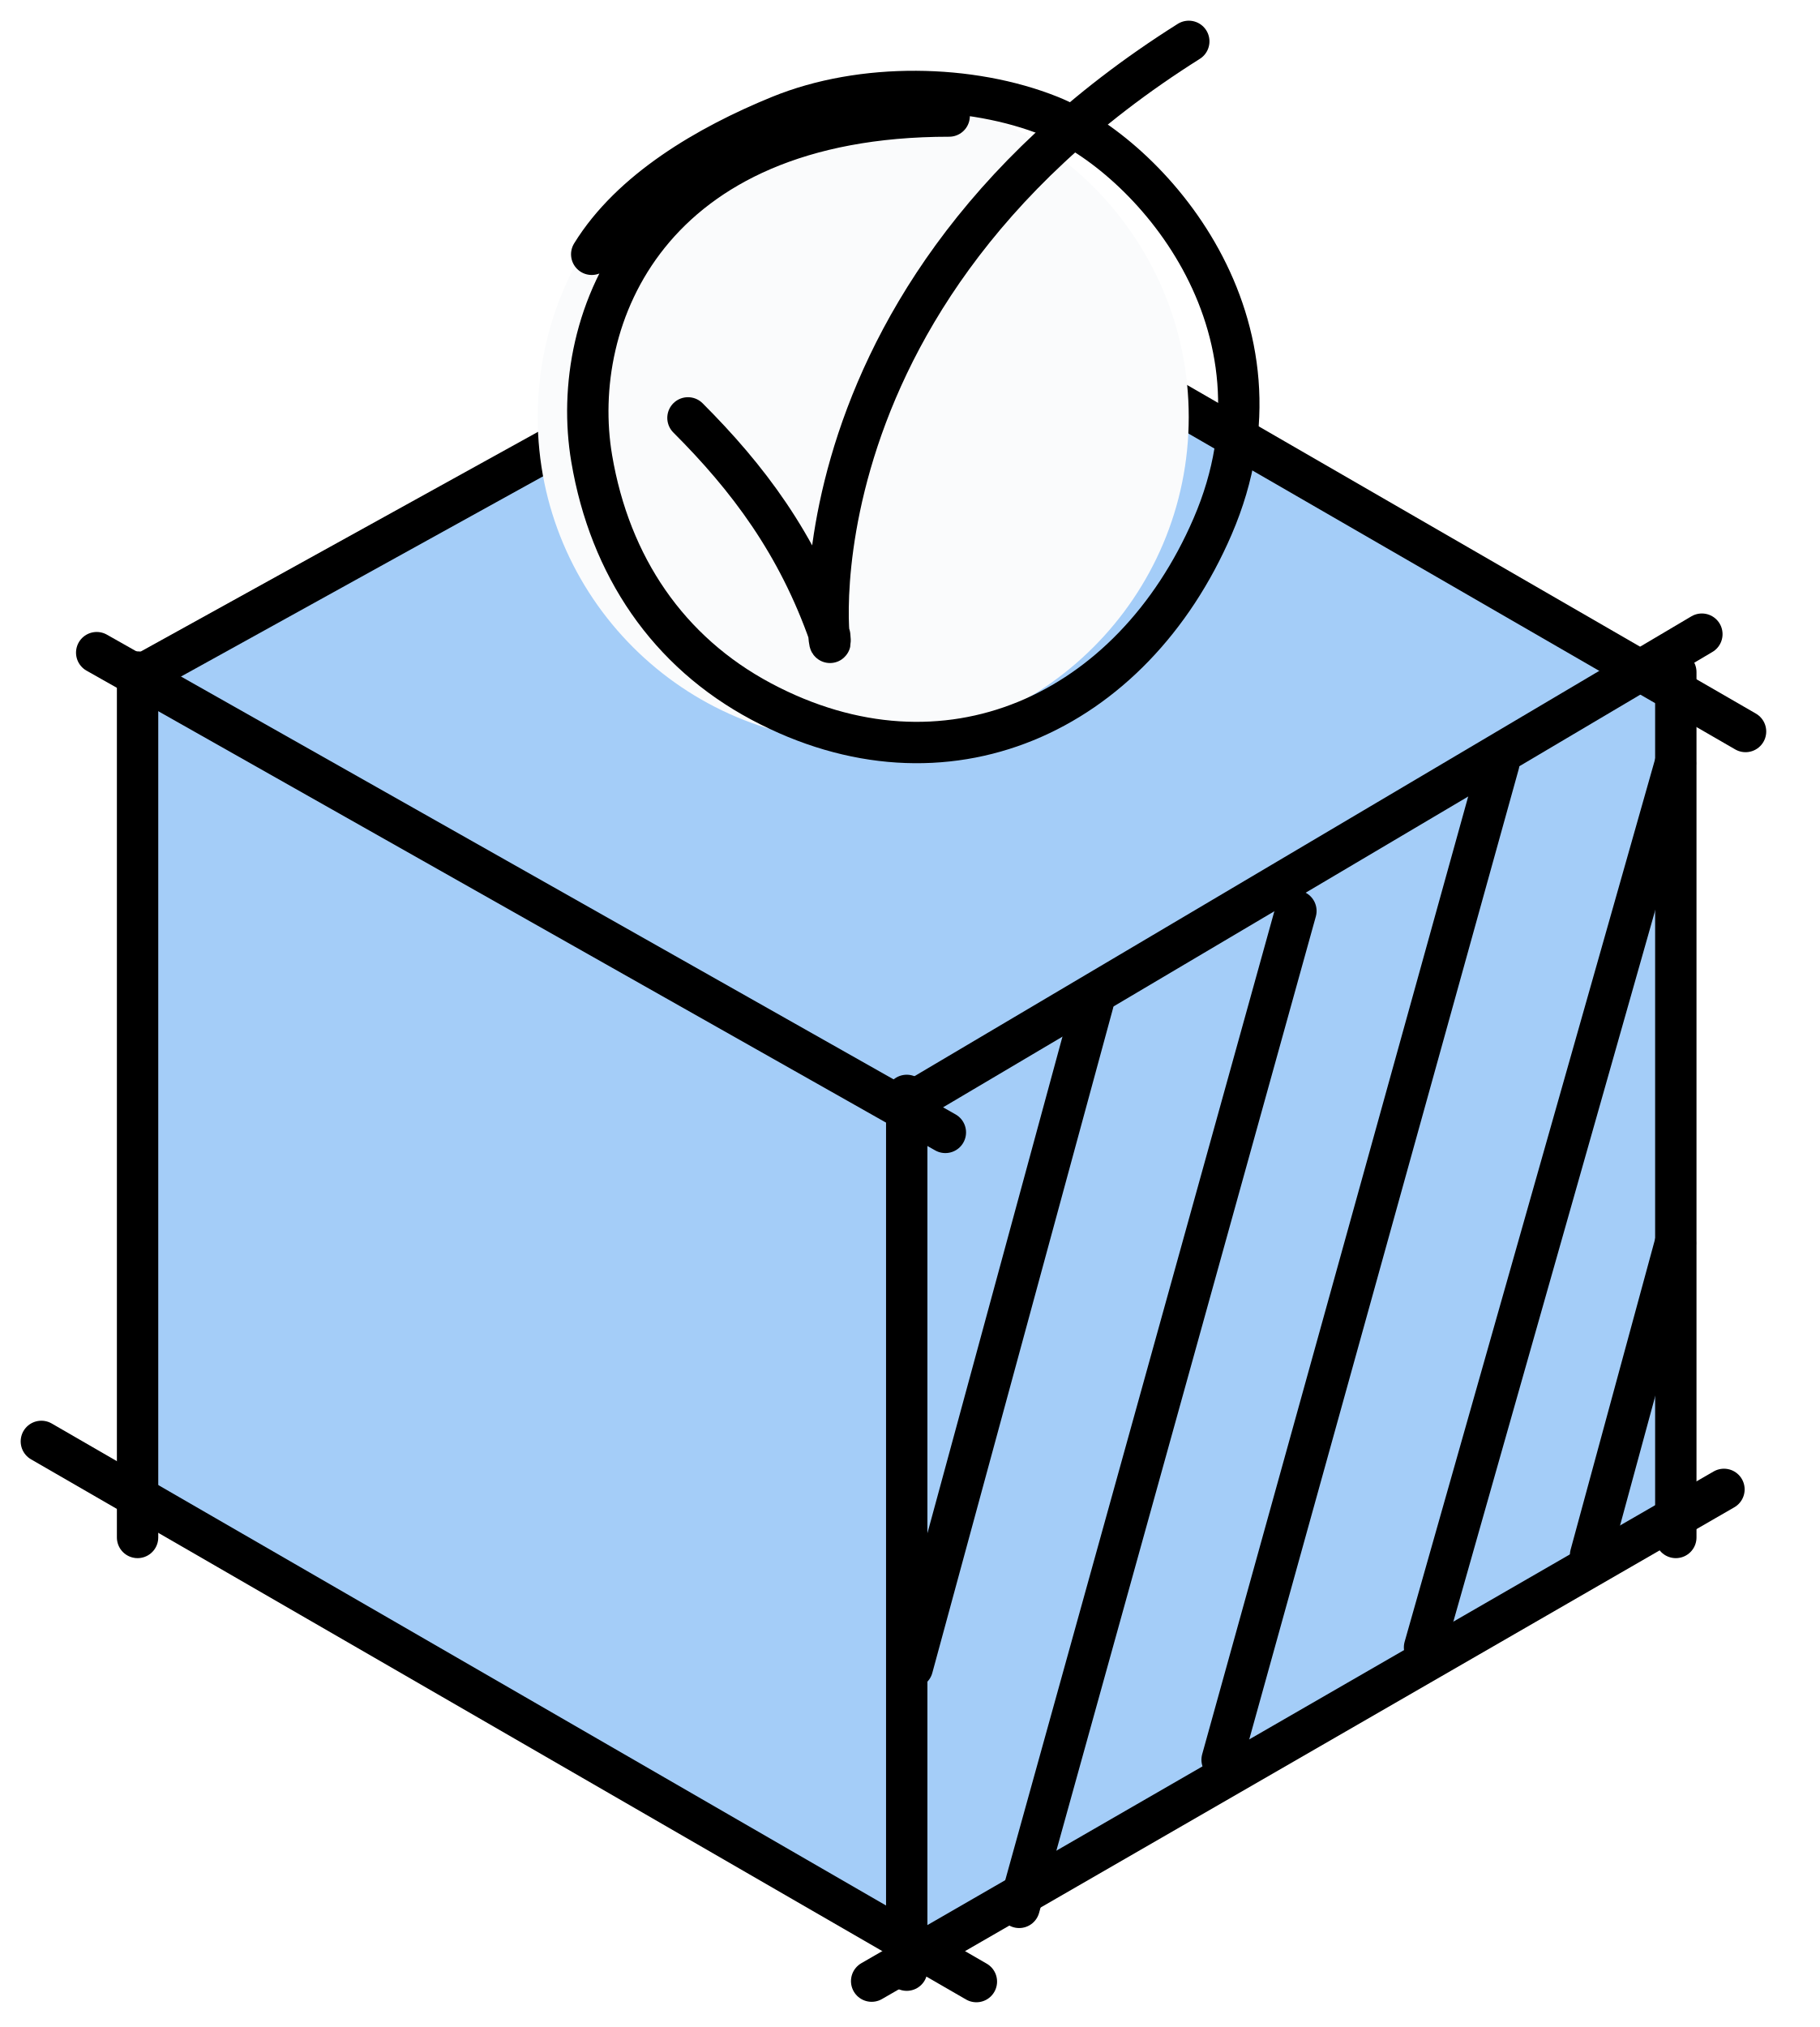
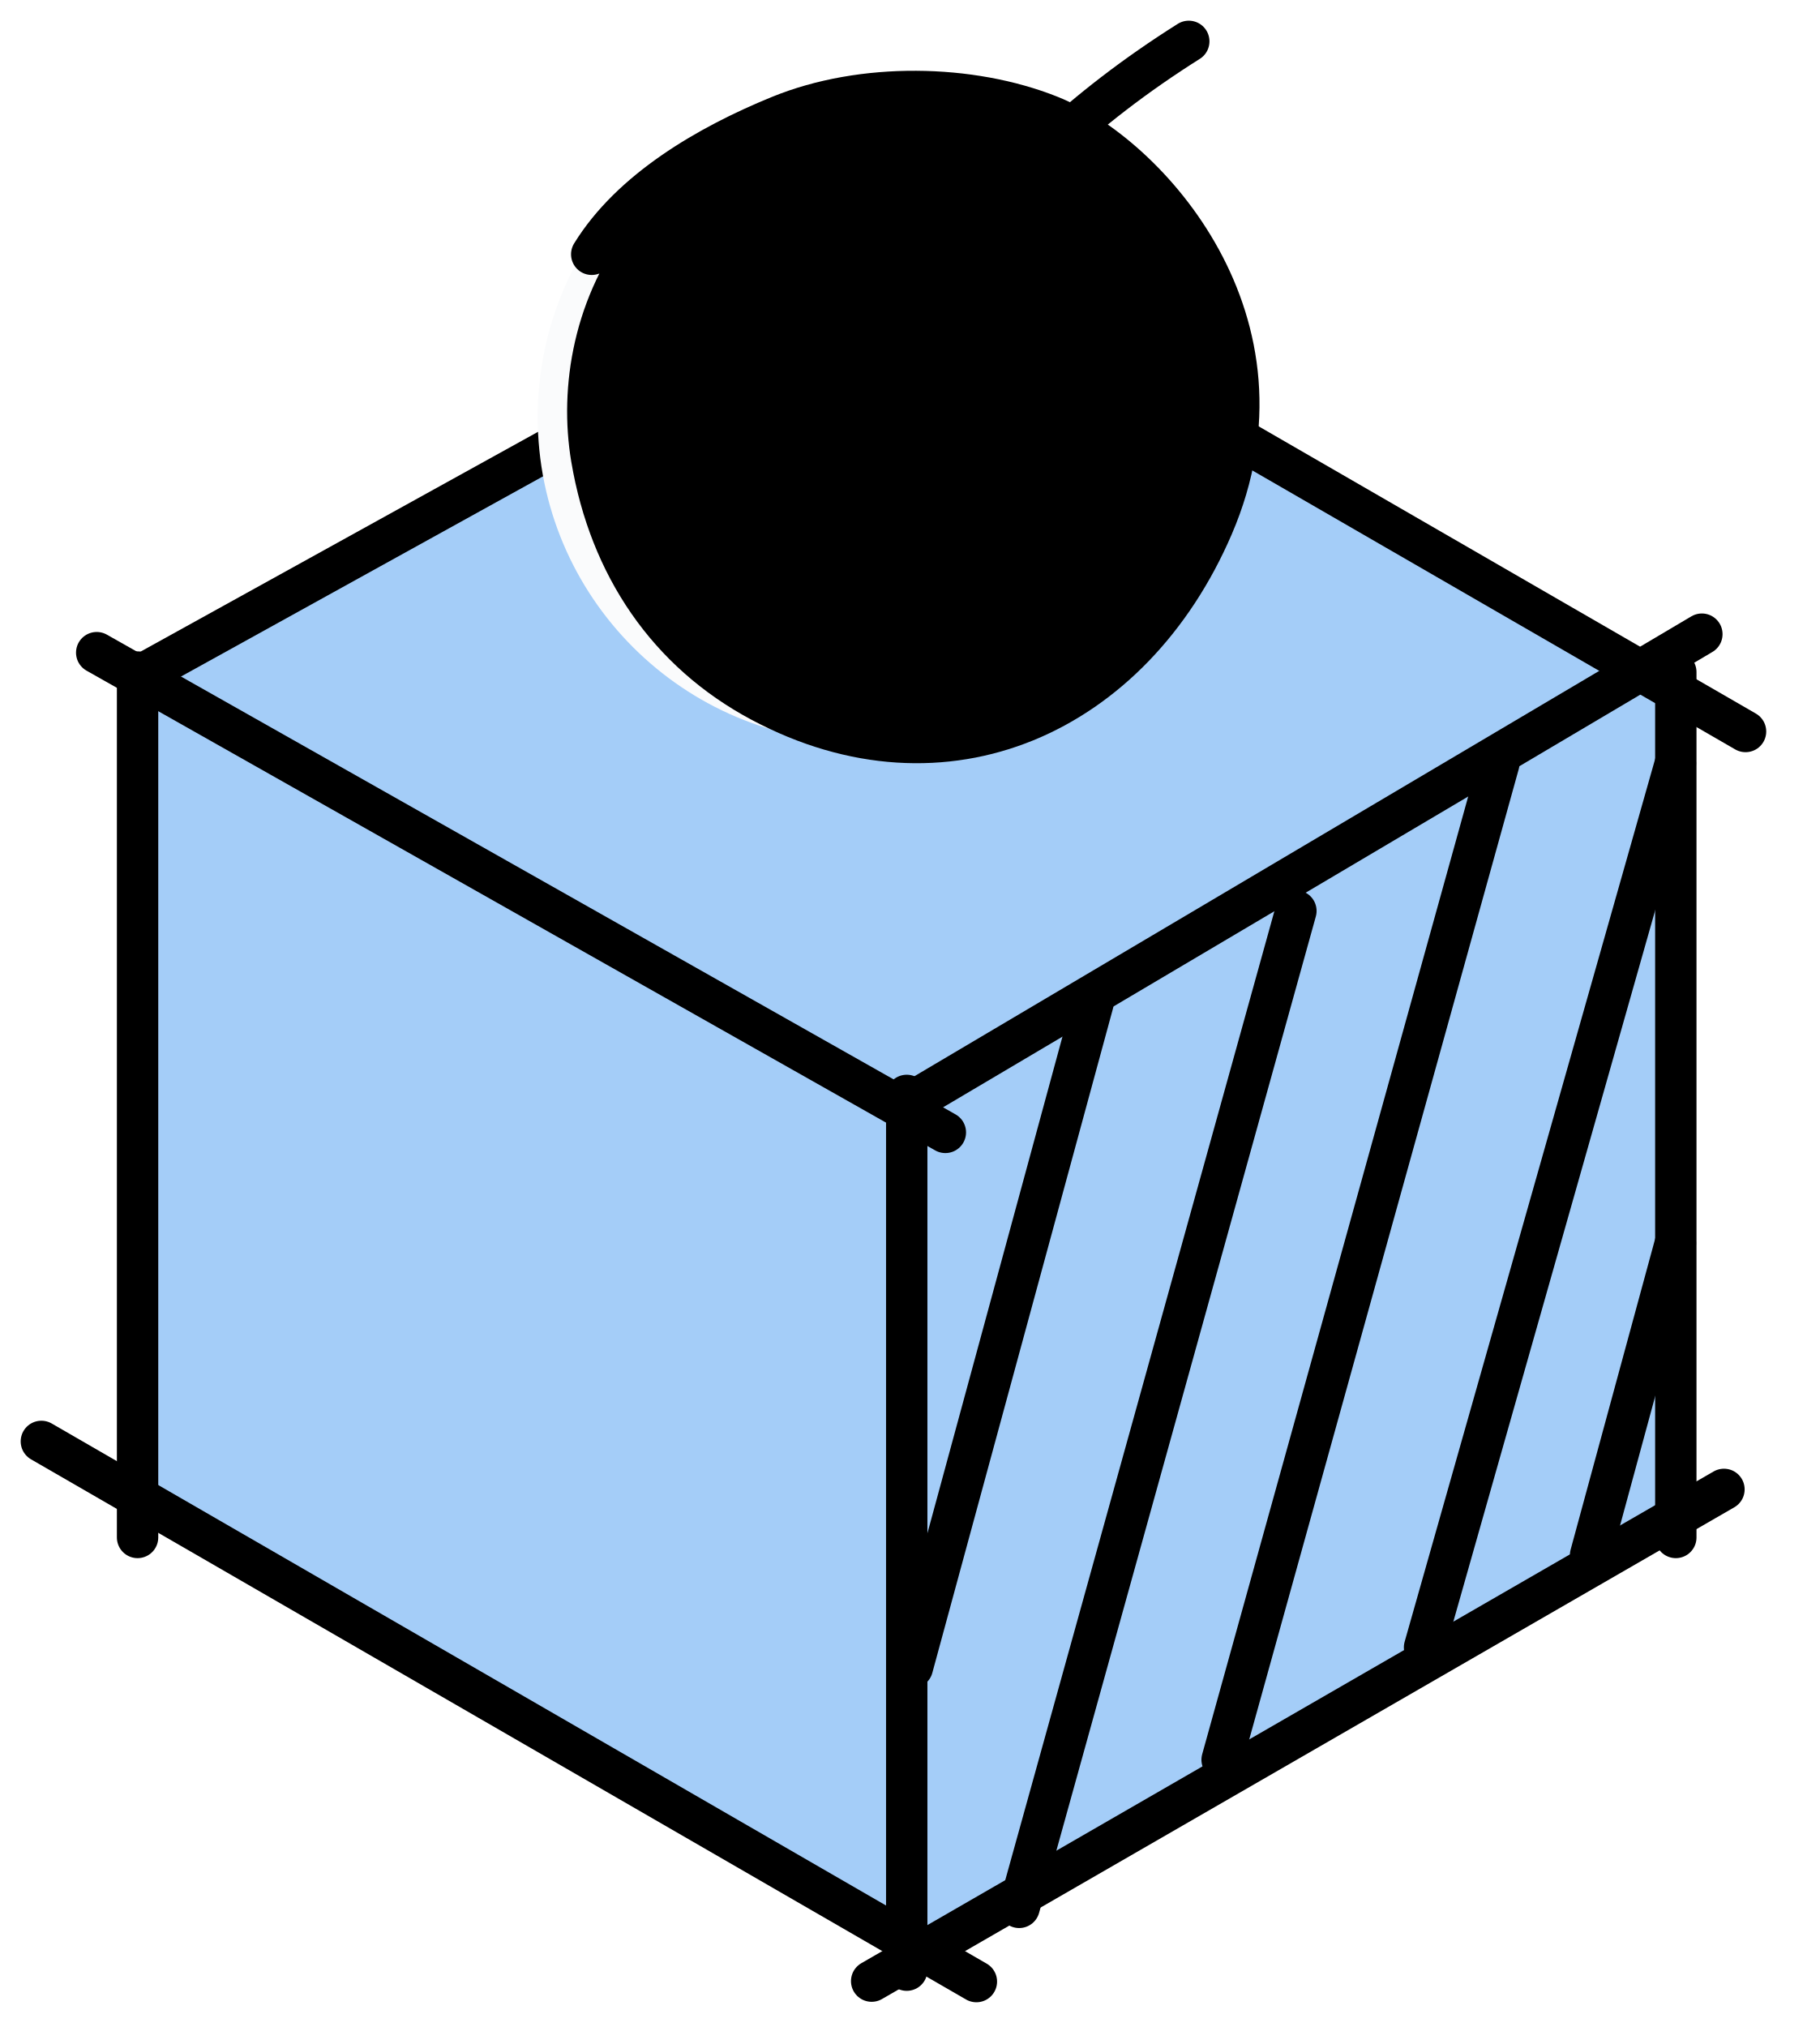
- <svg xmlns="http://www.w3.org/2000/svg" fill="none" viewBox="0 0 44 49">
+ <svg xmlns="http://www.w3.org/2000/svg" fill="currentColor" viewBox="0 0 44 49">
  <path d="m3.326 36.007v-19.758l18.596-10.46 18.332 10.881 0.446 20.072-18.288 10.492-19.086-11.227z" fill="#A4CDF8" />
  <path d="m21.922 26.48v21.146" stroke="#000" stroke-linecap="round" stroke-linejoin="round" />
  <path d="m40.516 16.246v20.92" stroke="#000" stroke-linecap="round" stroke-linejoin="round" />
  <path d="m3.326 16.246v20.92" stroke="#000" stroke-linecap="round" stroke-linejoin="round" />
  <path d="m2.338 15.777 20.518 11.597" stroke="#000" stroke-linecap="round" stroke-linejoin="round" />
  <path d="m19.596 4.625 22.606 13.058" stroke="#000" stroke-linecap="round" stroke-linejoin="round" />
  <path d="m1 34.844 22.606 13.058" stroke="#000" stroke-linecap="round" stroke-linejoin="round" />
  <path d="m3.325 16.364 20.424-11.293" stroke="#000" stroke-linecap="round" stroke-linejoin="round" />
  <path d="m21.922 26.707 19.224-11.377" stroke="#000" stroke-linecap="round" stroke-linejoin="round" />
  <path d="m21.074 47.891 20.606-11.887" stroke="#000" stroke-linecap="round" stroke-linejoin="round" />
  <path d="m26.425 24.251-4.367 16.058m9.273-18.288-6.691 24.087m15.866-27.655-6.065 21.37m1.797-21.37-6.691 24.087m8.908-4.947 2.051-7.542" stroke="#000" stroke-linecap="round" stroke-linejoin="round" />
  <circle cx="20.87" cy="10.081" r="7.87" fill="#FAFBFC" />
  <path d="m16.633 10.102c1.444 1.444 2.647 3.034 3.427 5.264 0.151 1.509-1.694-7.831 8.681-14.366" stroke="#000" stroke-linecap="round" stroke-linejoin="round" />
  <path d="m22.948 2.805c-7.279 0-9.214 4.893-8.643 8.276 0.441 2.612 1.853 4.678 4.094 5.874 4.457 2.379 8.963 0.303 10.918-4.229 2.128-4.934-1.592-8.986-3.93-9.921-1.923-0.769-4.536-0.815-6.533 4e-5 -1.759 0.718-3.6 1.802-4.548 3.342" stroke="#000" stroke-linecap="round" stroke-linejoin="round" />
</svg>
